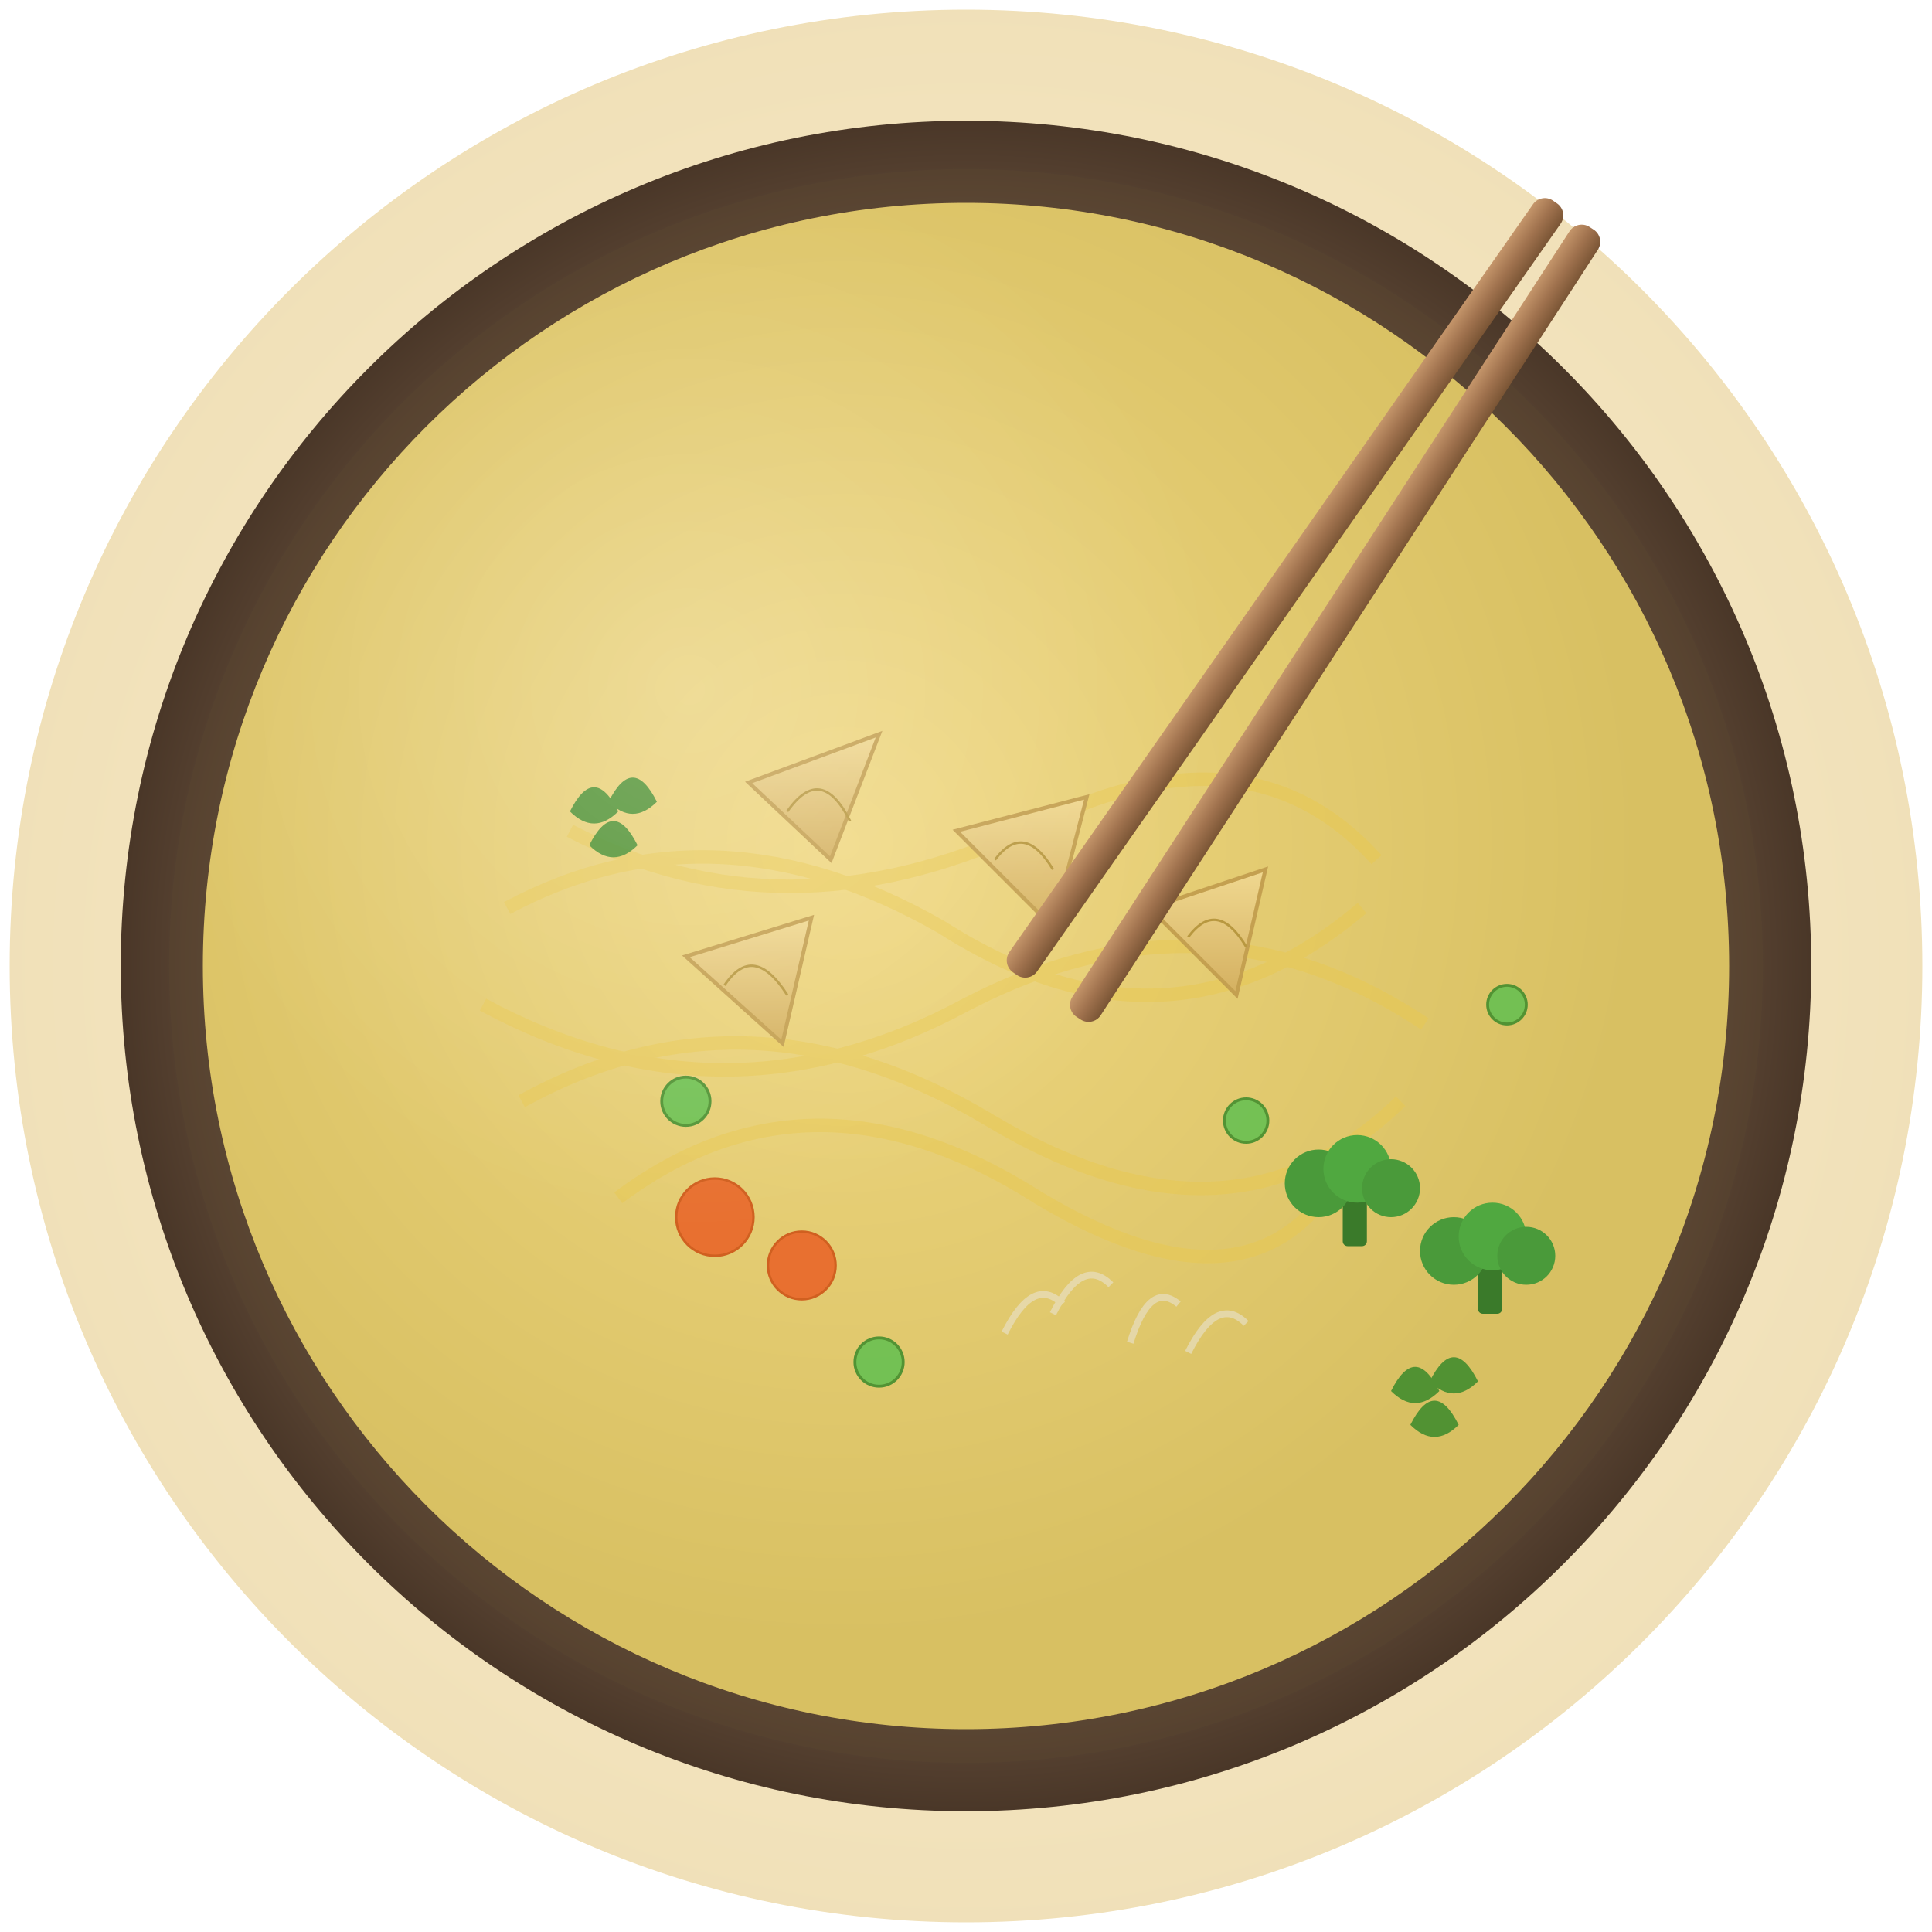
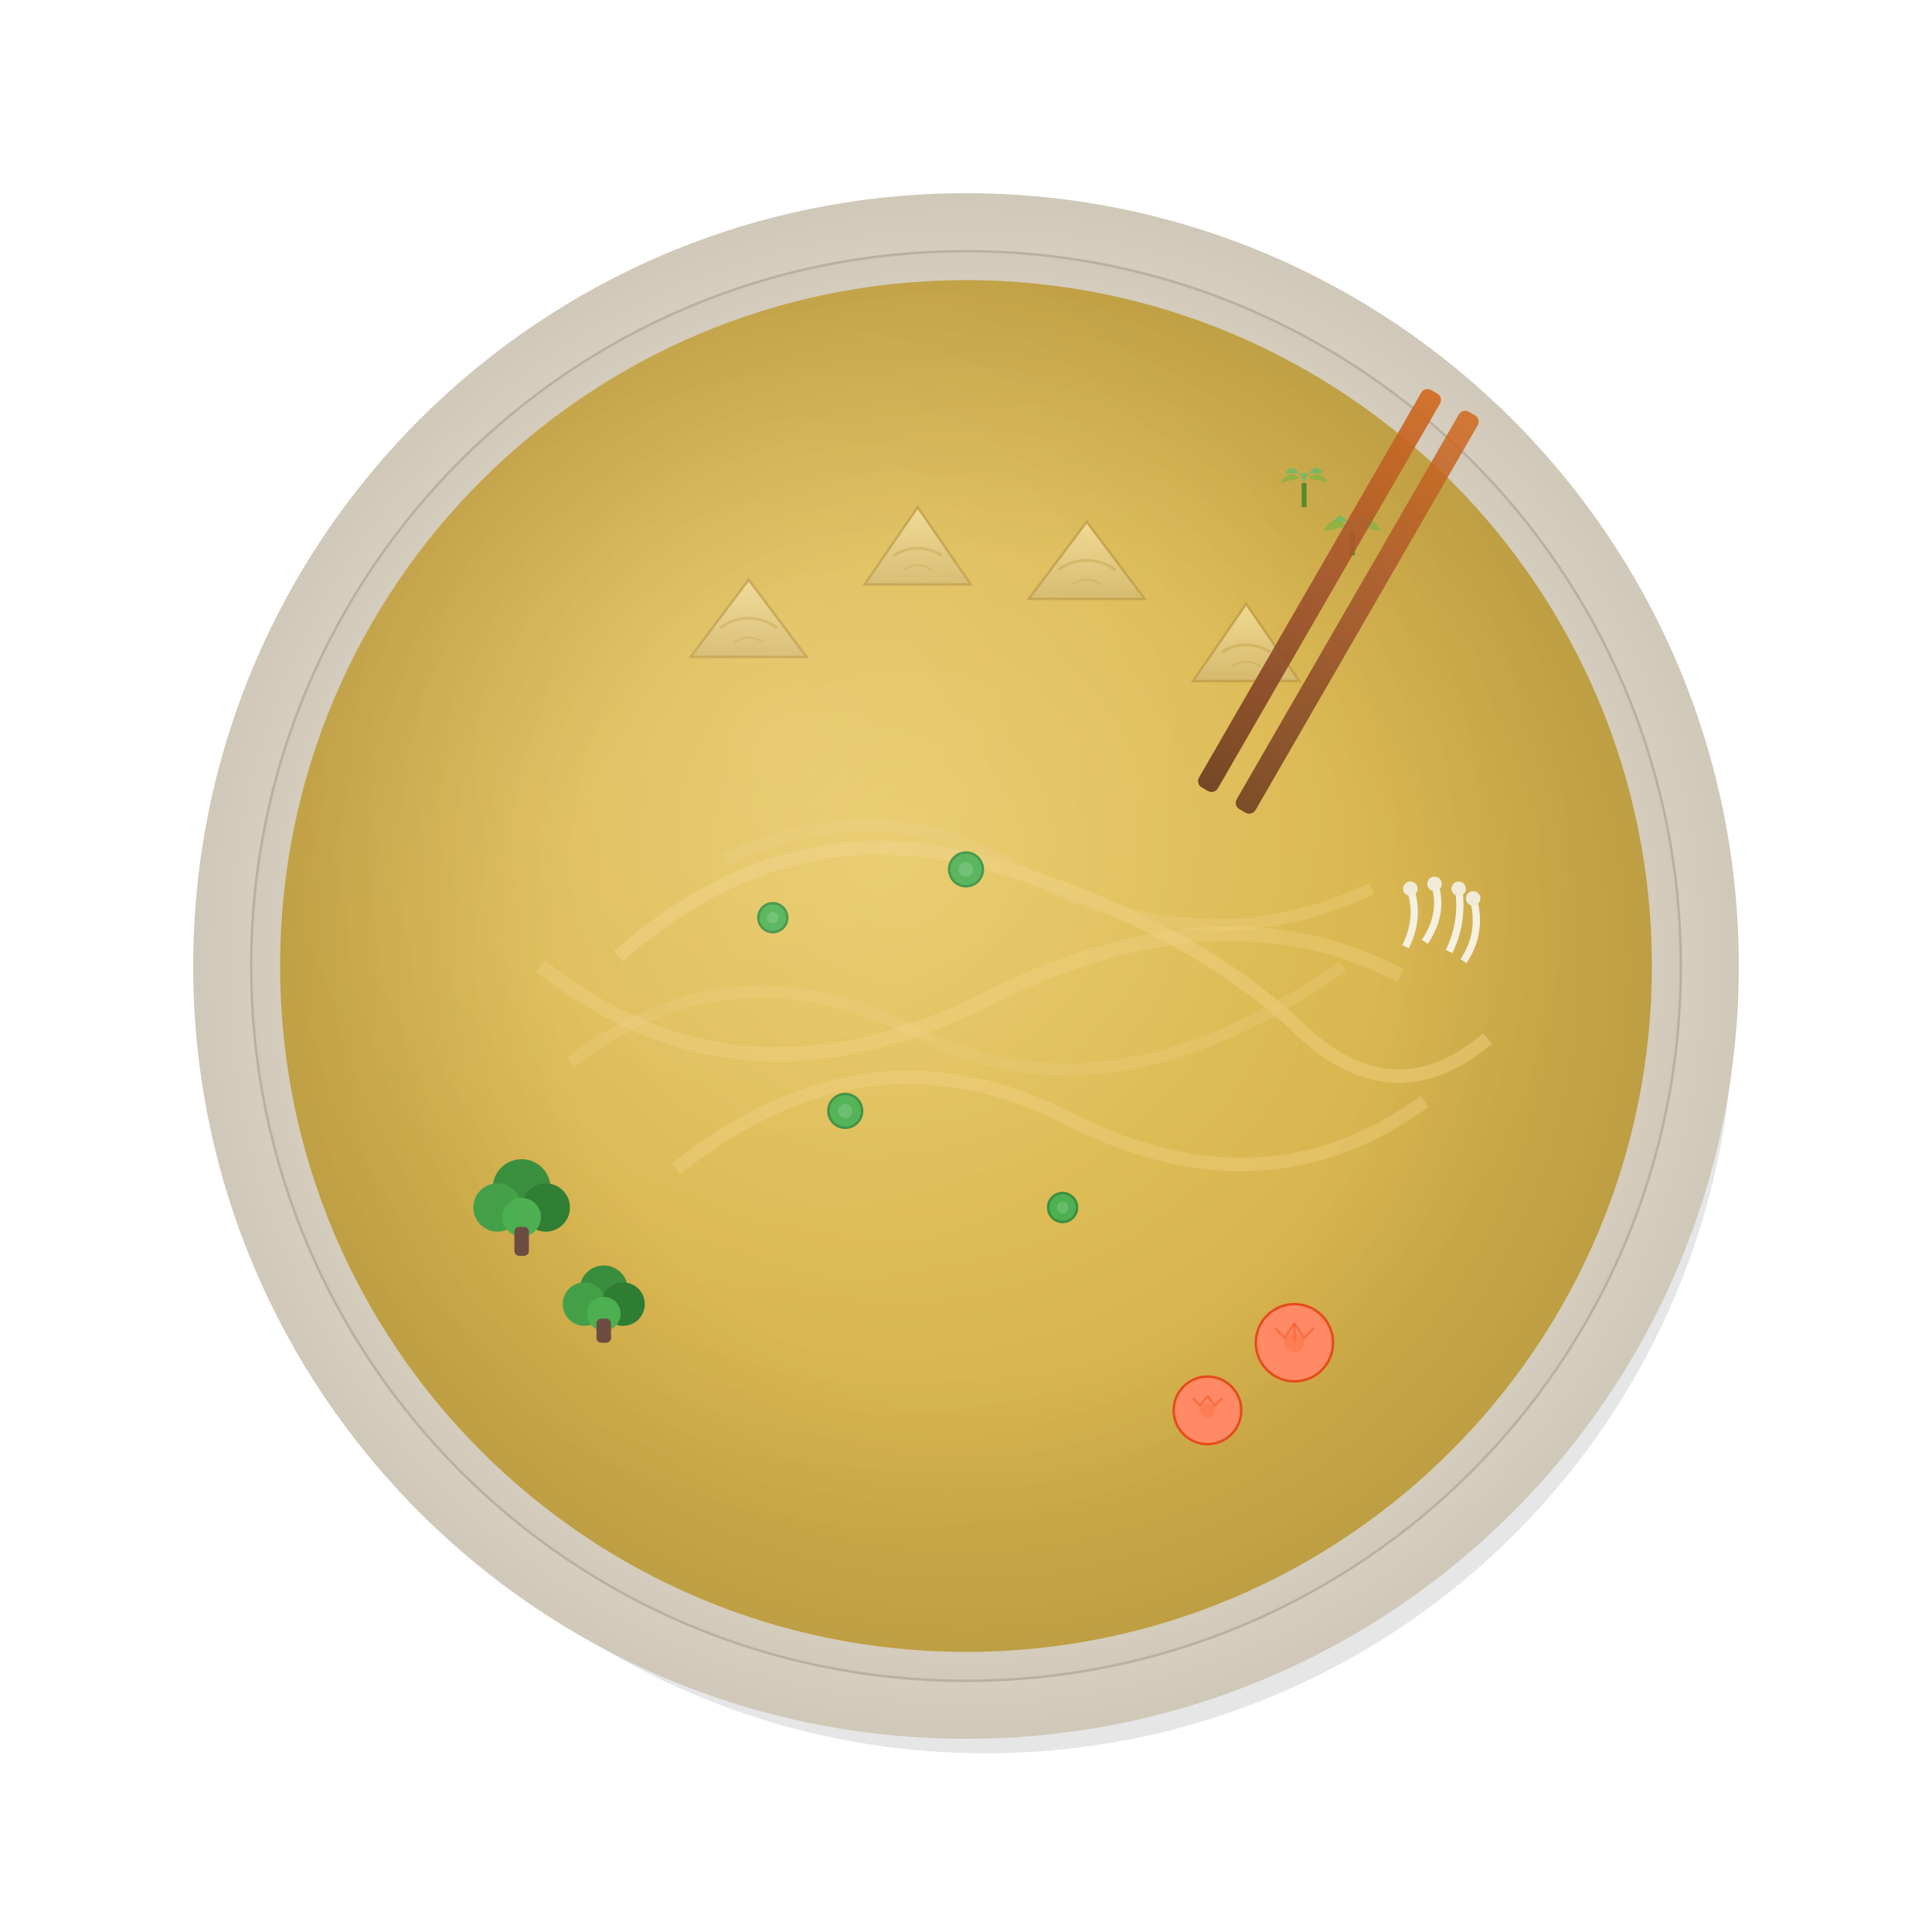
<svg xmlns="http://www.w3.org/2000/svg" viewBox="0 0 400 400">
  <defs>
-     <radialGradient id="a" cx="50%" cy="50%" r="50%">
-       <stop offset="0%" stop-color="#FFF0D0" />
-       <stop offset="100%" stop-color="#F0E0B8" />
+     <radialGradient id="bowlRim" cx="50%" cy="50%" r="50%">
+       <stop offset="70%" stop-color="#E8E0D0" />
+       <stop offset="100%" stop-color="#D0C8B8" />
    </radialGradient>
-     <radialGradient id="b" cx="50%" cy="50%" r="50%">
-       <stop offset="0%" stop-color="#8B7355" />
-       <stop offset="80%" stop-color="#6B5340" />
-       <stop offset="100%" stop-color="#4A3728" />
+     <radialGradient id="broth" cx="45%" cy="42%" r="50%">
+       <stop offset="0%" stop-color="#E8C862" />
+       <stop offset="100%" stop-color="#D4B04A" />
    </radialGradient>
-     <radialGradient id="c" cx="42%" cy="42%" r="52%">
-       <stop offset="0%" stop-color="#F0D882" />
-       <stop offset="100%" stop-color="#D8C062" />
+     <linearGradient id="chopGrad" x1="0" y1="0" x2="0" y2="1">
+       <stop offset="0%" stop-color="#D2691E" />
+       <stop offset="50%" stop-color="#A0522D" />
+       <stop offset="100%" stop-color="#6B3A1F" />
+     </linearGradient>
+     <radialGradient id="brothEdge" cx="50%" cy="50%" r="50%">
+       <stop offset="60%" stop-color="transparent" />
+       <stop offset="100%" stop-color="rgba(0,0,0,0.1)" />
    </radialGradient>
-     <radialGradient id="d" cx="32%" cy="32%" r="35%">
-       <stop offset="0%" stop-color="#fff" stop-opacity=".22" />
-       <stop offset="100%" stop-color="#fff" stop-opacity="0" />
+     <radialGradient id="highlight" cx="38%" cy="35%" r="40%">
+       <stop offset="0%" stop-color="#FFF" stop-opacity="0.14" />
+       <stop offset="100%" stop-color="#FFF" stop-opacity="0" />
    </radialGradient>
-     <linearGradient id="e" x1="0" y1="0" x2="1" y2="0">
-       <stop offset="0%" stop-color="#C4956A" />
-       <stop offset="50%" stop-color="#A0724E" />
-       <stop offset="100%" stop-color="#7A5535" />
-     </linearGradient>
-     <linearGradient id="w" x1="0" y1="0" x2="0" y2="1">
+     <linearGradient id="wontonGrad" x1="0" y1="0" x2="0" y2="1">
      <stop offset="0%" stop-color="#F0D890" />
-       <stop offset="100%" stop-color="#D4B060" />
+       <stop offset="100%" stop-color="#D4B868" />
    </linearGradient>
  </defs>
-   <circle cx="200" cy="200" r="198" fill="url(#a)" />
-   <circle cx="200" cy="200" r="175" fill="url(#b)" />
-   <circle cx="200" cy="200" r="165" fill="#5A4530" opacity=".4" />
-   <circle cx="200" cy="200" r="158" fill="url(#c)" />
-   <g fill="none" stroke="#E8C850" stroke-width="2.8" opacity=".5">
-     <path d="M105,188Q148,165 195,192Q242,222 282,188" />
-     <path d="M100,208Q150,235 200,208Q250,182 295,212" />
-     <path d="M108,228Q155,202 205,232Q255,262 290,228" />
-     <path d="M128,248Q168,218 215,248Q260,275 278,242" />
-     <path d="M118,172Q162,195 212,172Q258,148 285,178" />
+   <ellipse cx="204" cy="208" rx="155" ry="155" fill="rgba(0,0,0,0.1)" />
+   <circle cx="200" cy="200" r="160" fill="url(#bowlRim)" />
+   <circle cx="200" cy="200" r="148" fill="url(#bowlRim)" stroke="#B8B0A0" stroke-width="0.5" />
+   <circle cx="200" cy="200" r="142" fill="url(#broth)" />
+   <circle cx="200" cy="200" r="142" fill="url(#brothEdge)" />
+   <path d="M128,198 Q162,168 202,178 Q244,190 268,212 Q288,232 308,215" stroke="#F0D080" stroke-width="2.8" fill="none" opacity="0.5" />
+   <path d="M118,220 Q152,194 190,214 Q230,234 278,200" stroke="#E8C870" stroke-width="2.5" fill="none" opacity="0.45" />
+   <path d="M140,242 Q180,210 222,232 Q262,252 295,228" stroke="#F0D080" stroke-width="2.8" fill="none" opacity="0.42" />
+   <path d="M150,178 Q184,162 214,182 Q250,200 284,184" stroke="#E8C870" stroke-width="2.5" fill="none" opacity="0.55" />
+   <path d="M112,200 Q152,232 202,208 Q252,182 290,202" stroke="#F0D080" stroke-width="3" fill="none" opacity="0.38" />
+   <g transform="translate(155,130)">
+     <path d="M-12,6 L0,-10 L12,6 Z" fill="url(#wontonGrad)" stroke="#C4A048" stroke-width="0.5" />
+     <path d="M-6,0 Q0,-4 6,0" stroke="#C4A048" stroke-width="0.6" fill="none" opacity="0.5" />
+     <path d="M-3,3 Q0,1 3,3" stroke="#C4A048" stroke-width="0.4" fill="none" opacity="0.4" />
  </g>
-   <g fill="url(#w)" stroke="#C4A050" stroke-width=".8">
-     <path d="M155,162L182,152L172,178Z" />
-     <path d="M198,172L225,165L218,192Z" />
-     <path d="M142,198L168,190L162,216Z" />
-     <path d="M238,188L262,180L256,206Z" />
+   <g transform="translate(190,115)">
+     <path d="M-11,6 L0,-10 L11,6 Z" fill="url(#wontonGrad)" stroke="#C4A048" stroke-width="0.5" />
+     <path d="M-5,0 Q0,-3 5,0" stroke="#C4A048" stroke-width="0.6" fill="none" opacity="0.5" />
+     <path d="M-3,3 Q0,1 3,3" stroke="#C4A048" stroke-width="0.4" fill="none" opacity="0.4" />
  </g>
-   <g fill="none" stroke="#B89840" stroke-width=".5">
-     <path d="M163,168Q170,158 176,170" />
-     <path d="M206,178Q212,170 218,180" />
-     <path d="M150,204Q156,195 163,206" />
-     <path d="M246,194Q252,186 258,196" />
+   <g transform="translate(225,118)">
+     <path d="M-12,6 L0,-10 L12,6 Z" fill="url(#wontonGrad)" stroke="#C4A048" stroke-width="0.5" />
+     <path d="M-6,0 Q0,-4 6,0" stroke="#C4A048" stroke-width="0.6" fill="none" opacity="0.5" />
+     <path d="M-3,3 Q0,1 3,3" stroke="#C4A048" stroke-width="0.4" fill="none" opacity="0.4" />
  </g>
-   <g fill="none" stroke="#E8E0C8" stroke-width="1.4" opacity=".65">
-     <path d="M218,272Q224,260 230,266" />
-     <path d="M234,278Q238,265 244,270" />
-     <path d="M246,280Q252,268 258,274" />
-     <path d="M208,276Q214,264 220,270" />
+   <g transform="translate(258,135)">
+     <path d="M-11,6 L0,-10 L11,6 Z" fill="url(#wontonGrad)" stroke="#C4A048" stroke-width="0.5" />
+     <path d="M-5,0 Q0,-3 5,0" stroke="#C4A048" stroke-width="0.6" fill="none" opacity="0.5" />
+     <path d="M-3,3 Q0,1 3,3" stroke="#C4A048" stroke-width="0.4" fill="none" opacity="0.4" />
  </g>
-   <g>
-     <rect x="278" y="248" width="5" height="10" rx="1" fill="#3A7A2A" />
-     <circle cx="273" cy="245" r="7" fill="#4A9A3A" />
-     <circle cx="281" cy="242" r="7" fill="#50A840" />
-     <circle cx="288" cy="246" r="6" fill="#4A9A3A" />
-     <rect x="306" y="262" width="5" height="10" rx="1" fill="#3A7A2A" />
-     <circle cx="301" cy="259" r="7" fill="#4A9A3A" />
-     <circle cx="309" cy="256" r="7" fill="#50A840" />
-     <circle cx="316" cy="260" r="6" fill="#4A9A3A" />
+   <g transform="translate(295,195)">
+     <path d="M0,0 Q4,-6 2,-12" stroke="#F5F0E0" stroke-width="1.5" fill="none" />
+     <circle cx="2" cy="-12" r="1.5" fill="#F0EBD8" />
+     <path d="M5,2 Q8,-4 7,-11" stroke="#F5F0E0" stroke-width="1.5" fill="none" />
+     <circle cx="7" cy="-11" r="1.5" fill="#F0EBD8" />
+     <path d="M-4,1 Q-1,-5 -3,-11" stroke="#F5F0E0" stroke-width="1.5" fill="none" />
+     <circle cx="-3" cy="-11" r="1.5" fill="#F0EBD8" />
+     <path d="M8,4 Q12,-2 10,-9" stroke="#F5F0E0" stroke-width="1.5" fill="none" />
+     <circle cx="10" cy="-9" r="1.5" fill="#F0EBD8" />
  </g>
-   <circle cx="148" cy="252" r="8" fill="#E87030" stroke="#D06020" stroke-width=".5" />
-   <circle cx="166" cy="262" r="7" fill="#E87030" stroke="#D06020" stroke-width=".5" />
-   <g fill="#3A8A2A" opacity=".85">
-     <path d="M118,168Q123,158 128,168Q123,173 118,168" />
-     <path d="M126,166Q131,156 136,166Q131,171 126,166" />
-     <path d="M122,175Q127,165 132,175Q127,180 122,175" />
-     <path d="M288,288Q293,278 298,288Q293,293 288,288" />
-     <path d="M296,286Q301,276 306,286Q301,291 296,286" />
-     <path d="M292,295Q297,285 302,295Q297,300 292,295" />
+   <g transform="translate(108,250)">
+     <circle cx="0" cy="-4" r="6" fill="#388E3C" />
+     <circle cx="-5" cy="0" r="5" fill="#43A047" />
+     <circle cx="5" cy="0" r="5" fill="#2E7D32" />
+     <circle cx="0" cy="2" r="4" fill="#4CAF50" />
+     <rect x="-1.5" y="4" width="3" height="6" rx="1" fill="#6D4C41" />
  </g>
-   <g fill="#60C050" stroke="#3A8A2A" stroke-width=".6" opacity=".85">
-     <circle cx="182" cy="282" r="5" />
-     <circle cx="258" cy="232" r="4.5" />
-     <circle cx="312" cy="208" r="4" />
-     <circle cx="142" cy="228" r="5" />
+   <g transform="translate(125,270)">
+     <circle cx="0" cy="-3" r="5" fill="#388E3C" />
+     <circle cx="-4" cy="0" r="4.5" fill="#43A047" />
+     <circle cx="4" cy="0" r="4.5" fill="#2E7D32" />
+     <circle cx="0" cy="2" r="3.5" fill="#4CAF50" />
+     <rect x="-1.5" y="3" width="3" height="5" rx="1" fill="#6D4C41" />
  </g>
-   <circle cx="200" cy="200" r="158" fill="url(#d)" />
-   <rect x="285" y="48" width="7" height="195" rx="3" fill="url(#e)" transform="rotate(35,315,98)" />
-   <rect x="295" y="52" width="7" height="195" rx="3" fill="url(#e)" transform="rotate(33,322,102)" />
+   <g transform="translate(268,278)">
+     <circle cx="0" cy="0" r="8" fill="#FF8A65" stroke="#E64A19" stroke-width="0.5" />
+     <path d="M0,-4 L2,-1 L4,-3" stroke="#F4511E" stroke-width="0.5" fill="none" opacity="0.5" />
+     <path d="M0,-4 L-2,-1 L-4,-3" stroke="#F4511E" stroke-width="0.5" fill="none" opacity="0.5" />
+     <path d="M0,-4 L0,0" stroke="#F4511E" stroke-width="0.5" fill="none" opacity="0.5" />
+     <circle cx="0" cy="0" r="2" fill="#FF7043" opacity="0.5" />
+   </g>
+   <g transform="translate(250,292)">
+     <circle cx="0" cy="0" r="7" fill="#FF8A65" stroke="#E64A19" stroke-width="0.5" />
+     <path d="M0,-3 L1.5,-1 L3,-2.5" stroke="#F4511E" stroke-width="0.5" fill="none" opacity="0.5" />
+     <path d="M0,-3 L-1.5,-1 L-3,-2.5" stroke="#F4511E" stroke-width="0.5" fill="none" opacity="0.5" />
+     <circle cx="0" cy="0" r="1.5" fill="#FF7043" opacity="0.5" />
+   </g>
+   <g transform="translate(280,110)">
+     <path d="M0,5 L0,0" stroke="#558B2F" stroke-width="1" fill="none" />
+     <path d="M-4,-2 Q-2,-5 0,0 Q2,-5 4,-2" fill="#66BB6A" opacity="0.8" />
+     <path d="M-6,0 Q-4,-4 -1,-1" fill="#7CB342" opacity="0.7" />
+     <path d="M6,0 Q4,-4 1,-1" fill="#7CB342" opacity="0.7" />
+   </g>
+   <g transform="translate(270,100)">
+     <path d="M0,5 L0,0" stroke="#558B2F" stroke-width="1" fill="none" />
+     <path d="M-4,-2 Q-2,-5 0,0 Q2,-5 4,-2" fill="#66BB6A" opacity="0.8" />
+     <path d="M-5,0 Q-3,-3 -1,-1" fill="#7CB342" opacity="0.7" />
+     <path d="M5,0 Q3,-3 1,-1" fill="#7CB342" opacity="0.7" />
+   </g>
+   <circle cx="200" cy="180" r="3.5" fill="#4CAF50" stroke="#388E3C" stroke-width="0.5" />
+   <circle cx="200" cy="180" r="1.5" fill="#66BB6A" />
+   <circle cx="175" cy="230" r="3.5" fill="#4CAF50" stroke="#388E3C" stroke-width="0.5" />
+   <circle cx="175" cy="230" r="1.5" fill="#66BB6A" />
+   <circle cx="220" cy="250" r="3" fill="#4CAF50" stroke="#388E3C" stroke-width="0.5" />
+   <circle cx="220" cy="250" r="1.2" fill="#66BB6A" />
+   <circle cx="160" cy="190" r="3" fill="#4CAF50" stroke="#388E3C" stroke-width="0.5" />
+   <circle cx="160" cy="190" r="1.2" fill="#66BB6A" />
+   <circle cx="200" cy="200" r="142" fill="url(#highlight)" />
+   <g transform="translate(295,80) rotate(30)">
+     <rect x="0" y="0" width="4.5" height="95" rx="1.5" fill="url(#chopGrad)" opacity="0.9" />
+     <rect x="9" y="0" width="4.5" height="95" rx="1.5" fill="url(#chopGrad)" opacity="0.85" />
+   </g>
</svg>
